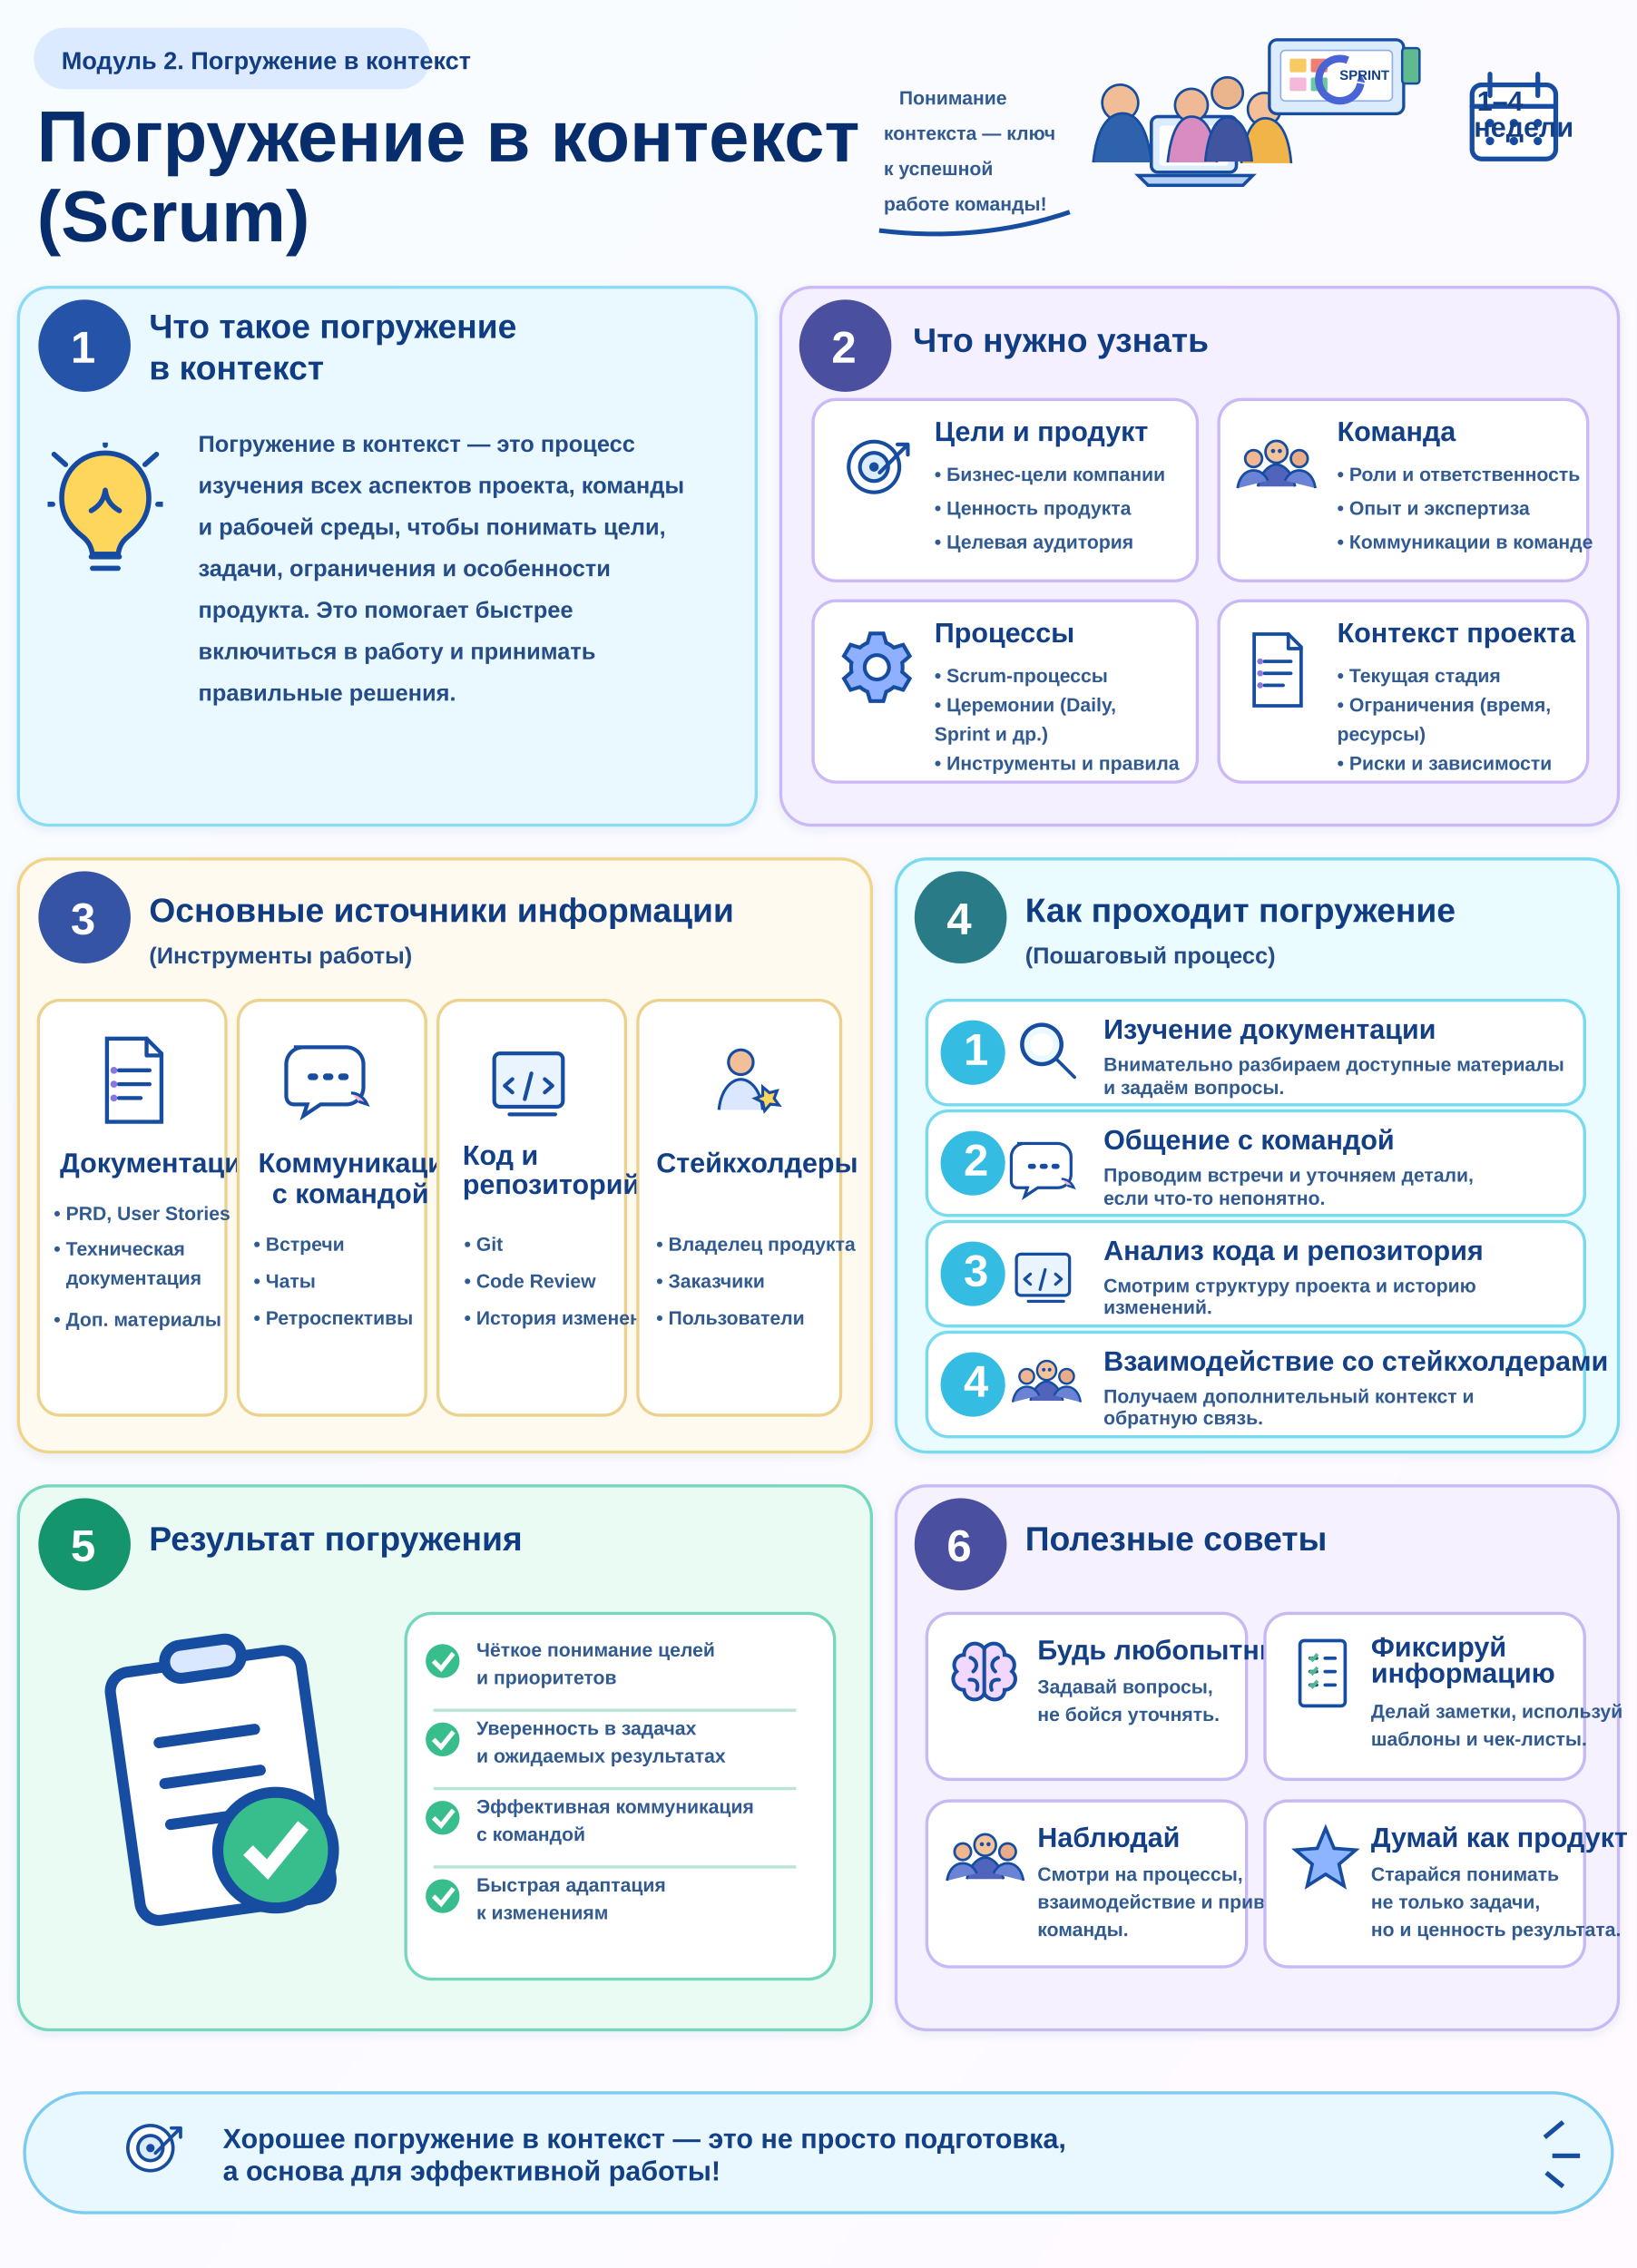
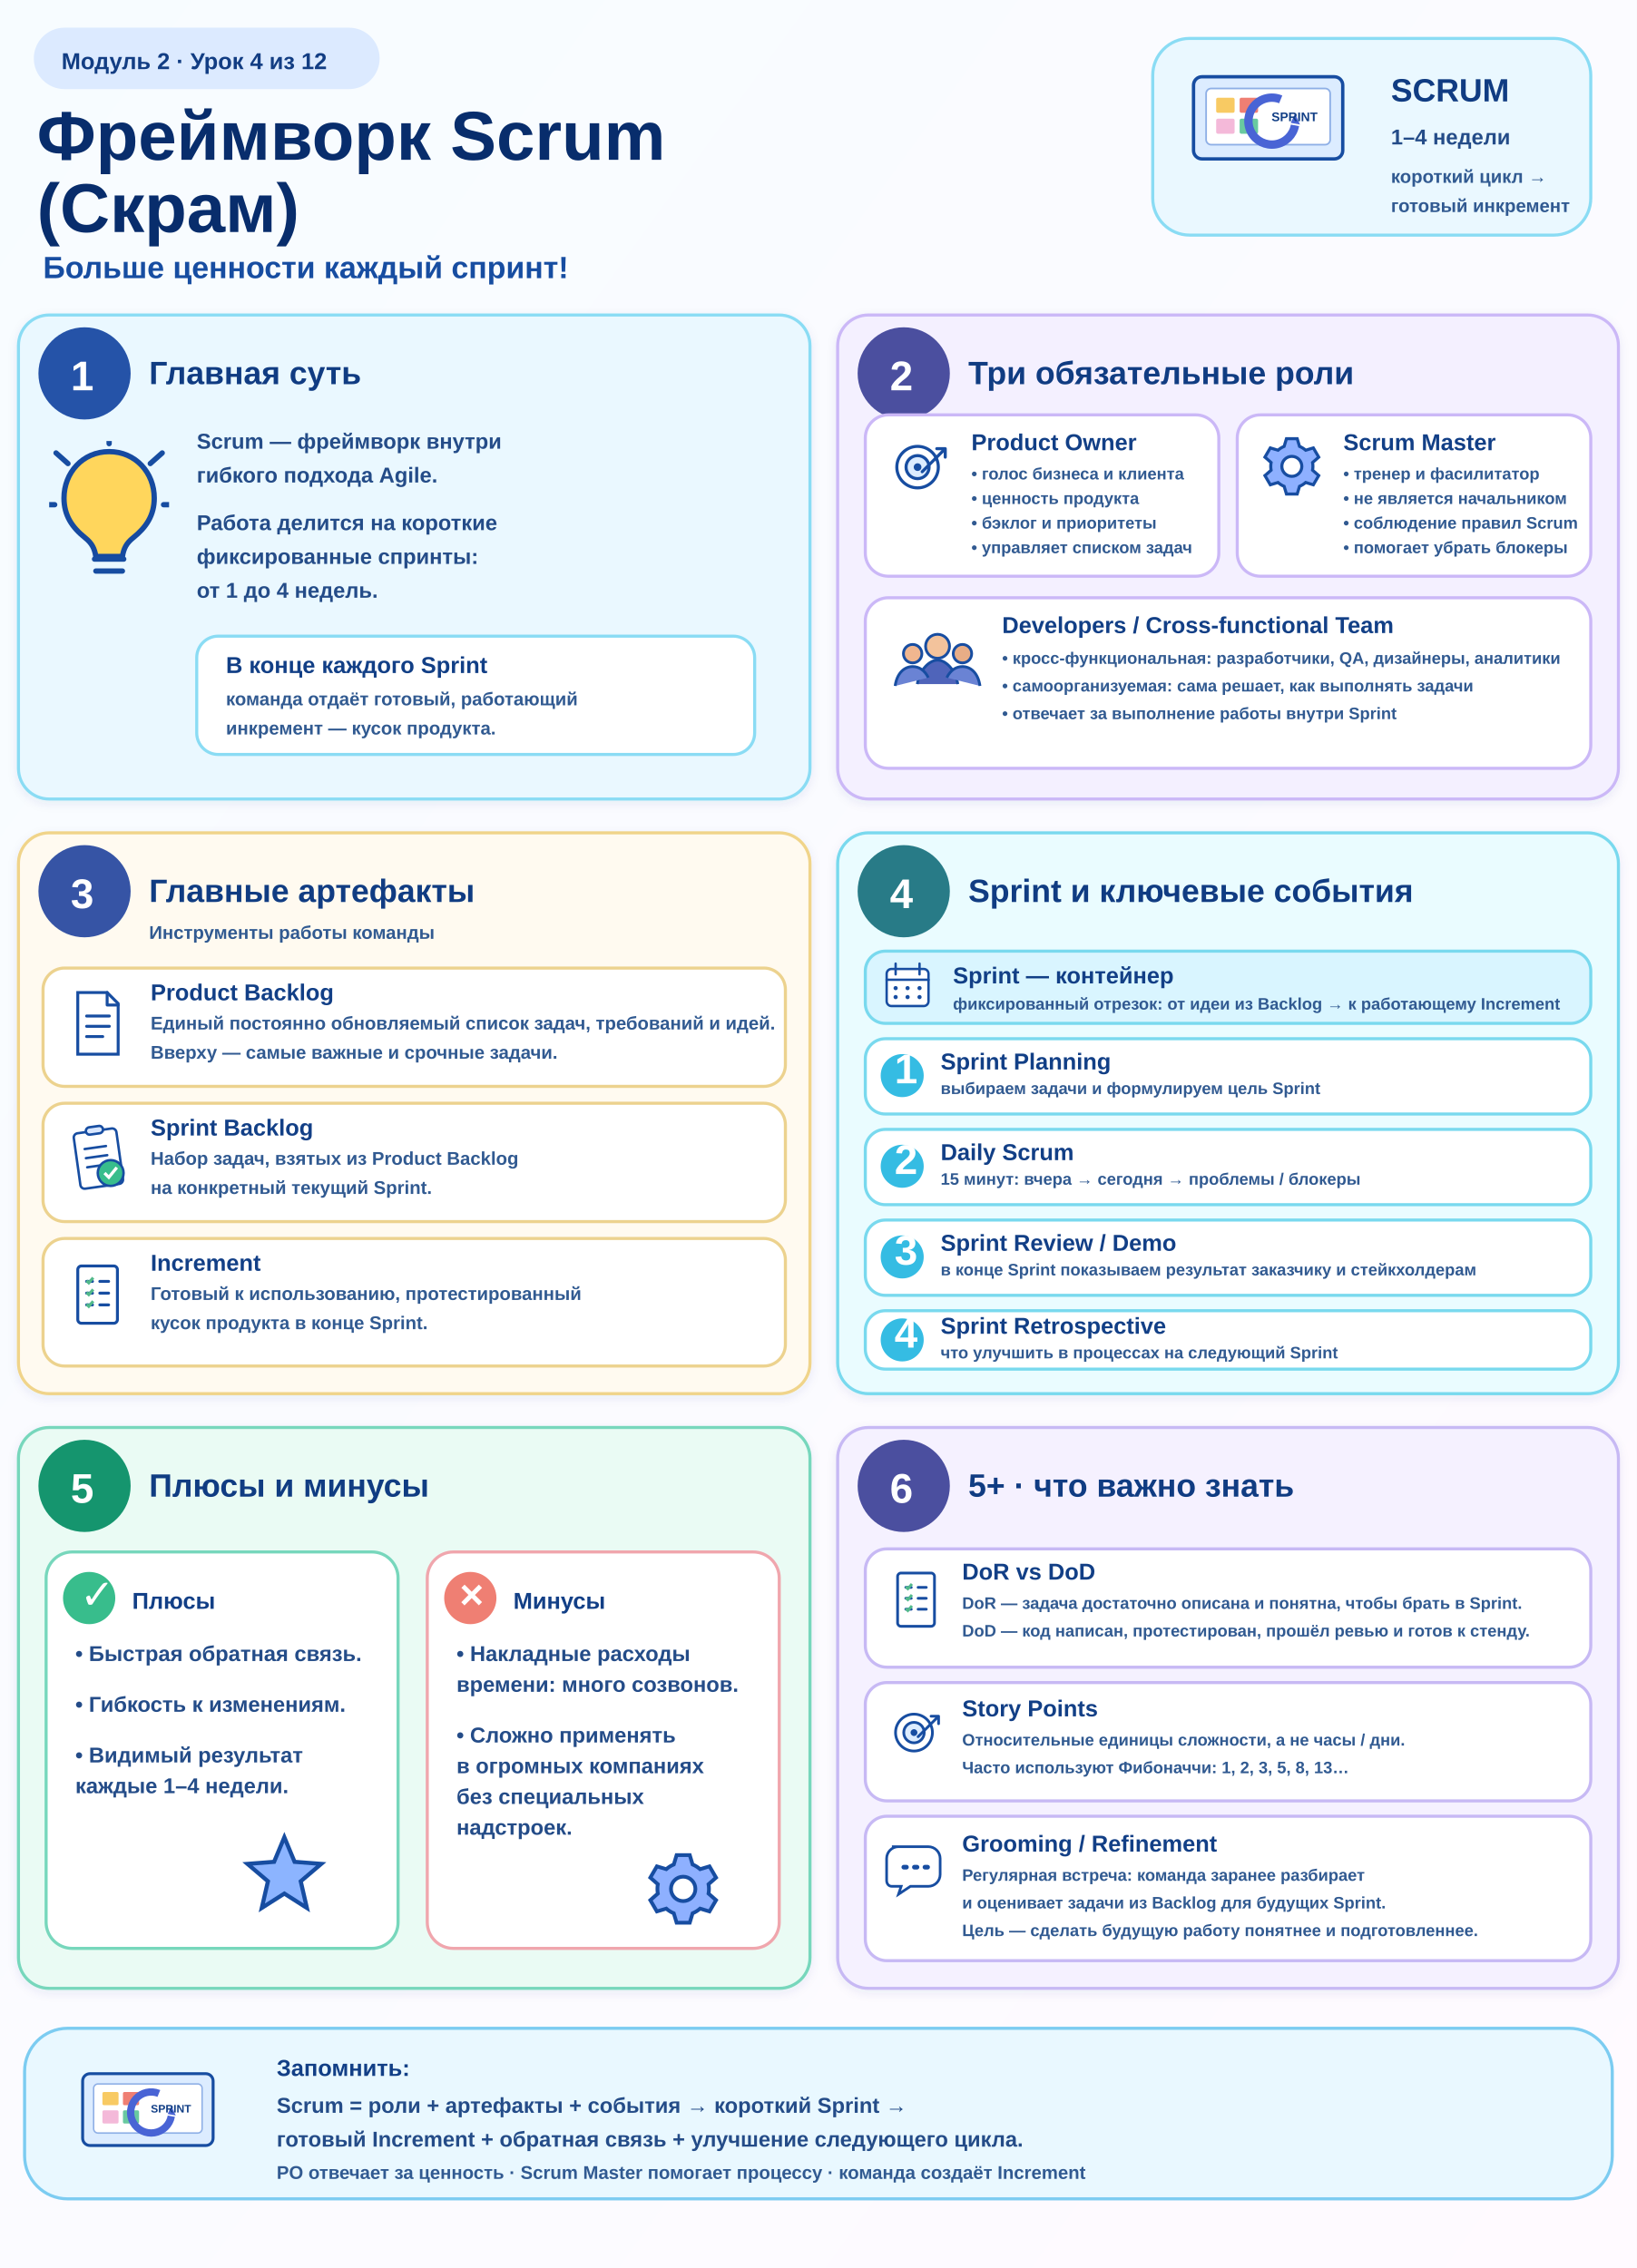
<svg xmlns="http://www.w3.org/2000/svg" viewBox="0 0 1065 1476" preserveAspectRatio="xMidYMin meet" role="img" aria-labelledby="title desc">
  <defs>
    <linearGradient id="paper" x1="0" y1="0" x2="1" y2="1">
      <stop stop-color="#f7fcff" />
      <stop offset="1" stop-color="#fffaff" />
    </linearGradient>
    <filter id="shadow" x="-10%" y="-10%" width="120%" height="120%">
      <feDropShadow dx="0" dy="2" stdDeviation="3" flood-color="#173f8f" flood-opacity=".08" />
    </filter>
    <style>
-     .title{font:800 47px Arial,sans-serif;fill:#082d6c}.h{font:800 22px Arial,sans-serif;fill:#103c82}
-     .h2{font:800 18px Arial,sans-serif;fill:#123f86}.body{font:600 15px Arial,sans-serif;fill:#244c88}
-     .small{font:600 12.5px Arial,sans-serif;fill:#315a91}.num{font:800 29px Arial,sans-serif;fill:#fff}
-     .label{font:800 16px Arial,sans-serif;fill:#123d83}.card{stroke-width:2}
+     .title{font:800 45px Arial,sans-serif;fill:#082d6c}.tag{font:800 20px Arial,sans-serif;fill:#174da1}
+     .h{font:800 21px Arial,sans-serif;fill:#103c82}.h2{font:800 15px Arial,sans-serif;fill:#123f86}
+     .body{font:600 14px Arial,sans-serif;fill:#244c88}.small{font:600 12px Arial,sans-serif;fill:#315a91}
+     .tiny{font:600 10.8px Arial,sans-serif;fill:#315a91}.num{font:800 27px Arial,sans-serif;fill:#fff}
+     .label{font:800 15px Arial,sans-serif;fill:#123d83}.card{stroke-width:2}
    .line{stroke:#174da1;stroke-width:4;stroke-linecap:round;stroke-linejoin:round;fill:none}
  </style>
    <symbol id="lightbulb" viewBox="0 0 90 110">
      <path d="M45 8c-20 0-34 16-34 35 0 13 6 22 16 30 5 4 7 8 8 14h20c1-6 3-10 8-14 10-8 16-17 16-30C79 24 65 8 45 8z" fill="#ffd65c" stroke="#164aa0" stroke-width="4" />
      <path d="M34 89h22M35 98h20" class="line" stroke-width="5" />
      <path d="M45 2V0M14 17 5 9M76 17l9-8M4 48H0M86 48h4" class="line" stroke-width="3" />
-       <path d="M34 53c7-4 10-9 11-16 1 7 4 12 11 16" class="line" />
    </symbol>
    <symbol id="target" viewBox="0 0 90 90">
      <circle cx="42" cy="44" r="27" fill="#fff" stroke="#174da1" stroke-width="4" />
      <circle cx="42" cy="44" r="15" fill="#dcecff" stroke="#174da1" stroke-width="4" />
      <circle cx="42" cy="44" r="5" fill="#174da1" />
      <path d="M48 50 78 20M67 20h11v11" class="line" />
    </symbol>
    <symbol id="team" viewBox="0 0 100 90">
      <circle cx="50" cy="26" r="13" fill="#f3c39c" stroke="#174da1" stroke-width="3" />
      <circle cx="23" cy="34" r="10" fill="#f0b68f" stroke="#174da1" stroke-width="3" />
      <circle cx="77" cy="34" r="10" fill="#e8ad86" stroke="#174da1" stroke-width="3" />
      <path d="M28 67c3-17 14-26 22-26s19 9 22 26" fill="#4f64ba" stroke="#174da1" stroke-width="3" />
      <path d="M4 69c2-14 10-21 19-21 7 0 13 4 17 12M96 69c-2-14-10-21-19-21-7 0-13 4-17 12" fill="#6a83d4" stroke="#174da1" stroke-width="3" />
-       <circle cx="46" cy="25" r="2.5" fill="#174da1" />
-       <circle cx="54" cy="25" r="2.5" fill="#174da1" />
    </symbol>
    <symbol id="gear" viewBox="0 0 90 90">
      <path d="M38 7h14l3 10a29 29 0 0 1 8 5l10-3 7 12-8 7a29 29 0 0 1 0 10l8 7-7 12-10-3a29 29 0 0 1-8 5l-3 10H38l-3-10a29 29 0 0 1-8-5l-10 3-7-12 8-7a29 29 0 0 1 0-10l-8-7 7-12 10 3a29 29 0 0 1 8-5z" fill="#8eb0ff" stroke="#174da1" stroke-width="4" />
      <circle cx="45" cy="43" r="13" fill="#fff" stroke="#174da1" stroke-width="4" />
    </symbol>
    <symbol id="document" viewBox="0 0 90 100">
      <path d="M18 8h40l15 15v69H18z" fill="#fff" stroke="#174da1" stroke-width="4" />
      <path d="M58 8v17h15M30 40h31M30 54h31M30 68h22" class="line" stroke-width="4" />
-       <path d="M25 40h0M25 54h0M25 68h0" stroke="#8b75df" stroke-width="7" stroke-linecap="round" />
    </symbol>
    <symbol id="chat" viewBox="0 0 100 90">
      <path d="M10 12h55c10 0 18 8 18 18v24c0 10-8 18-18 18H38L20 84l4-12H10c-5 0-8-4-8-9V30c0-10 8-18 18-18z" fill="#fff" stroke="#174da1" stroke-width="4" />
      <path d="M28 43h4M44 43h4M60 43h4" stroke="#174da1" stroke-width="7" stroke-linecap="round" />
-       <path d="M70 60c7 0 14 5 17 12l-9-3" fill="#f6b7d8" stroke="#174da1" stroke-width="3" />
-     </symbol>
-     <symbol id="code" viewBox="0 0 100 90">
-       <rect x="9" y="12" width="72" height="56" rx="6" fill="#eaf4ff" stroke="#174da1" stroke-width="4" />
-       <path d="M28 39 20 46l8 7M62 39l8 7-8 7M48 33l-7 27" class="line" stroke-width="4" />
-       <path d="M25 76h48" class="line" stroke-width="6" />
-     </symbol>
-     <symbol id="stakeholder" viewBox="0 0 100 95">
-       <circle cx="50" cy="27" r="13" fill="#f2bf98" stroke="#174da1" stroke-width="3" />
-       <path d="M27 77c2-21 13-32 23-32s21 11 23 32" fill="#dbe7ff" stroke="#174da1" stroke-width="3" />
-       <path d="M73 53l7 6 8-2-3 8 5 7-9-1-6 7-2-9-8-4 8-3z" fill="#ffd65c" stroke="#174da1" stroke-width="3" />
-     </symbol>
-     <symbol id="search" viewBox="0 0 90 90">
-       <circle cx="39" cy="37" r="24" fill="#eaf8ff" stroke="#174da1" stroke-width="5" />
-       <path d="m57 55 22 22" class="line" stroke-width="8" />
-       <circle cx="39" cy="37" r="14" fill="#fff" />
-     </symbol>
-     <symbol id="brain" viewBox="0 0 90 90">
-       <path d="M44 18c-8-10-22-5-22 7-9 0-14 11-8 18-8 7-2 20 8 20 1 12 17 14 22 4 6 10 22 8 22-4 10 0 16-13 8-20 6-7 1-18-8-18 0-12-14-17-22-7z" fill="#f2d8ff" stroke="#174da1" stroke-width="4" />
-       <path d="M44 19v49M29 28c8 3 8 11 3 15M59 28c-8 3-8 11-3 15M28 52c8-1 10 5 8 11M60 52c-8-1-10 5-8 11" class="line" stroke-width="3" />
-     </symbol>
-     <symbol id="checklist" viewBox="0 0 90 100">
-       <rect x="18" y="10" width="54" height="78" rx="5" fill="#fff" stroke="#174da1" stroke-width="4" />
-       <path d="M30 31h8M48 31h12M30 47h8M48 47h12M30 63h8M48 63h12" class="line" stroke-width="4" />
-       <path d="m30 30 3 3 6-7M30 46l3 3 6-7M30 62l3 3 6-7" stroke="#51b98a" stroke-width="4" fill="none" />
-     </symbol>
-     <symbol id="star" viewBox="0 0 90 90">
-       <path d="m45 7 10 24 26 2-20 17 6 26-22-14-22 14 6-26L9 33l26-2z" fill="#8cb4ff" stroke="#174da1" stroke-width="4" />
    </symbol>
    <symbol id="clipboard" viewBox="0 0 120 120">
      <rect x="25" y="17" width="70" height="91" rx="7" fill="#fff" stroke="#174da1" stroke-width="4" transform="rotate(-8 60 62)" />
      <rect x="46" y="10" width="28" height="12" rx="6" fill="#d9e7ff" stroke="#174da1" stroke-width="4" transform="rotate(-8 60 62)" />
      <path d="M40 44h35M40 59h35M40 74h25" class="line" stroke-width="4" transform="rotate(-8 60 62)" />
      <circle cx="80" cy="86" r="21" fill="#38bd8c" stroke="#174da1" stroke-width="4" />
      <path d="m70 86 7 7 13-16" stroke="#fff" stroke-width="5" fill="none" />
+     </symbol>
+     <symbol id="checklist" viewBox="0 0 90 100">
+       <rect x="18" y="10" width="54" height="78" rx="5" fill="#fff" stroke="#174da1" stroke-width="4" />
+       <path d="M30 31h8M48 31h12M30 47h8M48 47h12M30 63h8M48 63h12" class="line" stroke-width="4" />
+       <path d="m30 30 3 3 6-7M30 46l3 3 6-7M30 62l3 3 6-7" stroke="#51b98a" stroke-width="4" fill="none" />
    </symbol>
    <symbol id="calendar" viewBox="0 0 90 90">
      <rect x="10" y="17" width="70" height="62" rx="8" fill="#fff" stroke="#174da1" stroke-width="4" />
      <path d="M10 35h70M25 8v18M65 8v18" class="line" />
      <path d="M25 49h0M45 49h0M65 49h0M25 64h0M45 64h0M65 64h0" stroke="#174da1" stroke-width="7" stroke-linecap="round" />
    </symbol>
    <symbol id="sprint" viewBox="0 0 220 130">
      <rect x="12" y="20" width="178" height="98" rx="10" fill="#dcecff" stroke="#174da1" stroke-width="4" />
      <rect x="27" y="34" width="148" height="67" rx="6" fill="#fff" stroke="#8eafe6" stroke-width="2" />
      <rect x="39" y="45" width="22" height="18" rx="2" fill="#f8ca63" />
      <rect x="67" y="45" width="22" height="18" rx="2" fill="#ef7f73" />
      <rect x="39" y="70" width="22" height="18" rx="2" fill="#f4b9d9" />
      <rect x="67" y="70" width="22" height="18" rx="2" fill="#69c9a0" />
      <path d="M116 47a28 28 0 1 0 17 31" fill="none" stroke="#4964d5" stroke-width="10" />
      <path d="m139 77-11-2 5-11" fill="#4964d5" />
      <text x="105" y="73" class="h2" font-size="19">SPRINT</text>
-       <rect x="188" y="31" width="23" height="47" rx="4" fill="#61b990" stroke="#174da1" stroke-width="3" />
-     </symbol>
-     <symbol id="people-laptop" viewBox="0 0 310 180">
-       <rect x="111" y="71" width="104" height="68" rx="8" fill="#dcecff" stroke="#174da1" stroke-width="4" />
-       <rect x="121" y="82" width="84" height="49" rx="4" fill="#fff" />
-       <path d="M95 143h140l-12 12H107z" fill="#b7d0f6" stroke="#174da1" stroke-width="4" />
-       <circle cx="73" cy="54" r="22" fill="#f0bd96" stroke="#174da1" stroke-width="3" />
-       <path d="M40 127c4-41 18-60 36-60 18 0 31 20 35 60" fill="#2e62ad" stroke="#174da1" stroke-width="3" />
-       <circle cx="160" cy="57" r="20" fill="#eeb994" stroke="#174da1" stroke-width="3" />
-       <path d="M131 127c4-39 15-56 29-56 17 0 28 18 31 56" fill="#d88cc1" stroke="#174da1" stroke-width="3" />
-       <circle cx="249" cy="62" r="20" fill="#f2bf98" stroke="#174da1" stroke-width="3" />
-       <path d="M221 128c4-38 15-55 29-55 17 0 29 18 32 55" fill="#f1b449" stroke="#174da1" stroke-width="3" />
-       <circle cx="204" cy="42" r="19" fill="#eab48c" stroke="#174da1" stroke-width="3" />
-       <path d="M177 126c3-36 14-54 27-54 16 0 27 18 30 54" fill="#4054a0" stroke="#174da1" stroke-width="3" />
+     </symbol>
+     <symbol id="star" viewBox="0 0 90 90">
+       <path d="m45 7 10 24 26 2-20 17 6 26-22-14-22 14 6-26L9 33l26-2z" fill="#8cb4ff" stroke="#174da1" stroke-width="4" />
    </symbol>
  </defs>
  <rect width="1065" height="1476" fill="url(#paper)" />
-   <rect x="22" y="18" width="258" height="40" rx="20" fill="#dceaff" />
-   <text x="40" y="45" class="label">Модуль 2. Погружение в контекст</text>
-   <text x="24" y="105" class="title">Погружение в контекст</text>
-   <text x="24" y="157" class="title">(Scrum)</text>
-   <text x="585" y="68" class="small" font-size="17">Понимание</text>
-   <text x="575" y="91" class="small" font-size="17">контекста — ключ</text>
-   <text x="575" y="114" class="small" font-size="17">к успешной</text>
-   <text x="575" y="137" class="small" font-size="17">работе команды!</text>
-   <path d="M572 150q65 8 124-12" stroke="#174da1" stroke-width="3" fill="none" />
-   <use href="#people-laptop" x="690" y="38" width="165" height="96" />
-   <use href="#sprint" x="820" y="16" width="108" height="64" />
-   <use href="#calendar" x="950" y="42" width="70" height="70" />
-   <text x="961" y="72" class="h2" font-size="14">1–4</text>
-   <text x="959" y="89" class="h2" font-size="12">недели</text>
-   <rect x="12" y="187" width="480" height="350" rx="20" fill="#eaf8ff" stroke="#8adcf4" class="card" filter="url(#shadow)" />
-   <circle cx="55" cy="225" r="30" fill="#2553a8" />
-   <text x="46" y="236" class="num">1</text>
-   <text x="97" y="220" class="h">Что такое погружение</text>
-   <text x="97" y="247" class="h">в контекст</text>
-   <use href="#lightbulb" x="31" y="288" width="75" height="92" />
-   <text x="129" y="294" class="body">Погружение в контекст — это процесс</text>
-   <text x="129" y="321" class="body">изучения всех аспектов проекта, команды</text>
-   <text x="129" y="348" class="body">и рабочей среды, чтобы понимать цели,</text>
-   <text x="129" y="375" class="body">задачи, ограничения и особенности</text>
-   <text x="129" y="402" class="body">продукта. Это помогает быстрее</text>
-   <text x="129" y="429" class="body">включиться в работу и принимать</text>
-   <text x="129" y="456" class="body">правильные решения.</text>
-   <rect x="508" y="187" width="545" height="350" rx="20" fill="#f4f0ff" stroke="#cbb8f7" class="card" filter="url(#shadow)" />
-   <circle cx="550" cy="225" r="30" fill="#4b4f9f" />
-   <text x="541" y="236" class="num">2</text>
-   <text x="594" y="229" class="h">Что нужно узнать</text>
-   <rect x="529" y="260" width="250" height="118" rx="15" fill="#fff" stroke="#cbb8f7" stroke-width="2" />
-   <use href="#target" x="543" y="277" width="55" height="55" />
-   <text x="608" y="287" class="h2">Цели и продукт</text>
-   <text x="608" y="313" class="small">• Бизнес-цели компании</text>
-   <text x="608" y="335" class="small">• Ценность продукта</text>
-   <text x="608" y="357" class="small">• Целевая аудитория</text>
-   <rect x="793" y="260" width="240" height="118" rx="15" fill="#fff" stroke="#cbb8f7" stroke-width="2" />
-   <use href="#team" x="803" y="277" width="55" height="55" />
-   <text x="870" y="287" class="h2">Команда</text>
-   <text x="870" y="313" class="small">• Роли и ответственность</text>
-   <text x="870" y="335" class="small">• Опыт и экспертиза</text>
-   <text x="870" y="357" class="small">• Коммуникации в команде</text>
-   <rect x="529" y="391" width="250" height="118" rx="15" fill="#fff" stroke="#cbb8f7" stroke-width="2" />
-   <use href="#gear" x="543" y="408" width="55" height="55" />
-   <text x="608" y="418" class="h2">Процессы</text>
-   <text x="608" y="444" class="small">• Scrum-процессы</text>
-   <text x="608" y="463" class="small">• Церемонии (Daily,</text>
-   <text x="608" y="482" class="small">  Sprint и др.)</text>
-   <text x="608" y="501" class="small">• Инструменты и правила</text>
-   <rect x="793" y="391" width="240" height="118" rx="15" fill="#fff" stroke="#cbb8f7" stroke-width="2" />
-   <use href="#document" x="806" y="406" width="50" height="60" />
-   <text x="870" y="418" class="h2">Контекст проекта</text>
-   <text x="870" y="444" class="small">• Текущая стадия</text>
-   <text x="870" y="463" class="small">• Ограничения (время,</text>
-   <text x="870" y="482" class="small">  ресурсы)</text>
-   <text x="870" y="501" class="small">• Риски и зависимости</text>
-   <rect x="12" y="559" width="555" height="386" rx="20" fill="#fffaf0" stroke="#f0d48a" class="card" filter="url(#shadow)" />
-   <circle cx="55" cy="597" r="30" fill="#3654a5" />
-   <text x="46" y="608" class="num">3</text>
-   <text x="97" y="600" class="h">Основные источники информации</text>
-   <text x="97" y="627" class="body">(Инструменты работы)</text>
-   <rect x="25" y="651" width="122" height="270" rx="14" fill="#fff" stroke="#ecd28e" stroke-width="2" />
-   <use href="#document" x="58" y="668" width="58" height="70" />
-   <text x="39" y="763" class="h2" font-size="15">Документация</text>
-   <text x="35" y="794" class="small">• PRD, User Stories</text>
-   <text x="35" y="817" class="small">• Техническая</text>
-   <text x="43" y="836" class="small">  документация</text>
-   <text x="35" y="863" class="small">• Доп. материалы</text>
-   <rect x="155" y="651" width="122" height="270" rx="14" fill="#fff" stroke="#ecd28e" stroke-width="2" />
-   <use href="#chat" x="185" y="671" width="62" height="62" />
-   <text x="168" y="763" class="h2" font-size="15">Коммуникация</text>
-   <text x="177" y="783" class="h2" font-size="15">с командой</text>
-   <text x="165" y="814" class="small">• Встречи</text>
-   <text x="165" y="838" class="small">• Чаты</text>
-   <text x="165" y="862" class="small">• Ретроспективы</text>
-   <rect x="285" y="651" width="122" height="270" rx="14" fill="#fff" stroke="#ecd28e" stroke-width="2" />
-   <use href="#code" x="316" y="675" width="62" height="62" />
-   <text x="301" y="758" class="h2" font-size="13.5">Код и</text>
-   <text x="301" y="777" class="h2" font-size="13.5">репозиторий</text>
-   <text x="302" y="814" class="small">• Git</text>
-   <text x="302" y="838" class="small">• Code Review</text>
-   <text x="302" y="862" class="small">• История изменений</text>
-   <rect x="415" y="651" width="132" height="270" rx="14" fill="#fff" stroke="#ecd28e" stroke-width="2" />
-   <use href="#stakeholder" x="451" y="669" width="62" height="70" />
-   <text x="427" y="763" class="h2" font-size="13.5">Стейкхолдеры</text>
-   <text x="427" y="814" class="small">• Владелец продукта</text>
-   <text x="427" y="838" class="small">• Заказчики</text>
-   <text x="427" y="862" class="small">• Пользователи</text>
-   <rect x="583" y="559" width="470" height="386" rx="20" fill="#eafcff" stroke="#79d9ee" class="card" filter="url(#shadow)" />
-   <circle cx="625" cy="597" r="30" fill="#287b87" />
-   <text x="616" y="608" class="num">4</text>
-   <text x="667" y="600" class="h">Как проходит погружение</text>
-   <text x="667" y="627" class="body">(Пошаговый процесс)</text>
-   <rect x="603" y="651" width="428" height="68" rx="14" fill="#fff" stroke="#79d9ee" stroke-width="2" />
-   <circle cx="633" cy="685" r="21" fill="#35bce3" />
-   <text x="627" y="693" class="num" font-size="18">1</text>
-   <use href="#search" x="657" y="660" width="48" height="48" />
-   <text x="718" y="676" class="h2" font-size="15">Изучение документации</text>
-   <text x="718" y="697" class="small">Внимательно разбираем доступные материалы</text>
-   <text x="718" y="712" class="small">и задаём вопросы.</text>
-   <rect x="603" y="723" width="428" height="68" rx="14" fill="#fff" stroke="#79d9ee" stroke-width="2" />
-   <circle cx="633" cy="757" r="21" fill="#35bce3" />
-   <text x="627" y="765" class="num" font-size="18">2</text>
-   <use href="#chat" x="657" y="736" width="48" height="48" />
-   <text x="718" y="748" class="h2" font-size="15">Общение с командой</text>
-   <text x="718" y="769" class="small">Проводим встречи и уточняем детали,</text>
-   <text x="718" y="784" class="small">если что-то непонятно.</text>
-   <rect x="603" y="795" width="428" height="68" rx="14" fill="#fff" stroke="#79d9ee" stroke-width="2" />
-   <circle cx="633" cy="829" r="21" fill="#35bce3" />
-   <text x="627" y="837" class="num" font-size="18">3</text>
-   <use href="#code" x="657" y="808" width="48" height="48" />
-   <text x="718" y="820" class="h2" font-size="15">Анализ кода и репозитория</text>
-   <text x="718" y="841" class="small">Смотрим структуру проекта и историю</text>
-   <text x="718" y="855" class="small">изменений.</text>
-   <rect x="603" y="867" width="428" height="68" rx="14" fill="#fff" stroke="#79d9ee" stroke-width="2" />
-   <circle cx="633" cy="901" r="21" fill="#35bce3" />
-   <text x="627" y="909" class="num" font-size="18">4</text>
-   <use href="#team" x="657" y="879" width="48" height="44" />
-   <text x="718" y="892" class="h2" font-size="14">Взаимодействие со стейкхолдерами</text>
-   <text x="718" y="913" class="small">Получаем дополнительный контекст и</text>
-   <text x="718" y="927" class="small">обратную связь.</text>
-   <rect x="12" y="967" width="555" height="354" rx="20" fill="#eafbf4" stroke="#77d7bc" class="card" filter="url(#shadow)" />
-   <circle cx="55" cy="1005" r="30" fill="#15956e" />
-   <text x="46" y="1016" class="num">5</text>
-   <text x="97" y="1009" class="h">Результат погружения</text>
-   <use href="#clipboard" x="36" y="1050" width="215" height="215" />
-   <rect x="264" y="1050" width="279" height="238" rx="17" fill="#fff" stroke="#77d7bc" stroke-width="2" />
-   <circle cx="288" cy="1081" r="11" fill="#38bd8c" />
-   <path d="m282 1081 5 5 8-10" stroke="#fff" stroke-width="3" fill="none" />
-   <text x="310" y="1078" class="small">Чёткое понимание целей</text>
-   <text x="310" y="1096" class="small">и приоритетов</text>
-   <path d="M282 1113h236M282 1164h236M282 1215h236" stroke="#b8e5d6" stroke-width="2" />
-   <circle cx="288" cy="1132" r="11" fill="#38bd8c" />
-   <path d="m282 1132 5 5 8-10" stroke="#fff" stroke-width="3" fill="none" />
-   <text x="310" y="1129" class="small">Уверенность в задачах</text>
-   <text x="310" y="1147" class="small">и ожидаемых результатах</text>
-   <circle cx="288" cy="1183" r="11" fill="#38bd8c" />
-   <path d="m282 1183 5 5 8-10" stroke="#fff" stroke-width="3" fill="none" />
-   <text x="310" y="1180" class="small">Эффективная коммуникация</text>
-   <text x="310" y="1198" class="small">с командой</text>
-   <circle cx="288" cy="1234" r="11" fill="#38bd8c" />
-   <path d="m282 1234 5 5 8-10" stroke="#fff" stroke-width="3" fill="none" />
-   <text x="310" y="1231" class="small">Быстрая адаптация</text>
-   <text x="310" y="1249" class="small">к изменениям</text>
-   <rect x="583" y="967" width="470" height="354" rx="20" fill="#f5f1ff" stroke="#c7b9f4" class="card" filter="url(#shadow)" />
-   <circle cx="625" cy="1005" r="30" fill="#4b4f9f" />
-   <text x="616" y="1016" class="num">6</text>
-   <text x="667" y="1009" class="h">Полезные советы</text>
-   <rect x="603" y="1050" width="208" height="108" rx="15" fill="#fff" stroke="#c7b9f4" stroke-width="2" />
-   <use href="#brain" x="614" y="1062" width="54" height="54" />
-   <text x="675" y="1080" class="h2" font-size="13.5">Будь любопытным</text>
-   <text x="675" y="1102" class="small">Задавай вопросы,</text>
-   <text x="675" y="1120" class="small">не бойся уточнять.</text>
-   <rect x="823" y="1050" width="208" height="108" rx="15" fill="#fff" stroke="#c7b9f4" stroke-width="2" />
-   <use href="#checklist" x="836" y="1062" width="49" height="55" />
-   <text x="892" y="1078" class="h2" font-size="13.5">Фиксируй</text>
-   <text x="892" y="1095" class="h2" font-size="13.5">информацию</text>
-   <text x="892" y="1118" class="small">Делай заметки, используй</text>
-   <text x="892" y="1136" class="small">шаблоны и чек-листы.</text>
-   <rect x="603" y="1172" width="208" height="108" rx="15" fill="#fff" stroke="#c7b9f4" stroke-width="2" />
-   <use href="#team" x="614" y="1184" width="54" height="54" />
-   <text x="675" y="1202" class="h2" font-size="13.5">Наблюдай</text>
-   <text x="675" y="1224" class="small">Смотри на процессы,</text>
-   <text x="675" y="1242" class="small">взаимодействие и привычки</text>
-   <text x="675" y="1260" class="small">команды.</text>
-   <rect x="823" y="1172" width="208" height="108" rx="15" fill="#fff" stroke="#c7b9f4" stroke-width="2" />
-   <use href="#star" x="838" y="1186" width="49" height="49" />
-   <text x="892" y="1202" class="h2" font-size="13.5">Думай как продукт</text>
-   <text x="892" y="1224" class="small">Старайся понимать</text>
-   <text x="892" y="1242" class="small">не только задачи,</text>
-   <text x="892" y="1260" class="small">но и ценность результата.</text>
-   <rect x="16" y="1362" width="1033" height="78" rx="39" fill="#e9f8ff" stroke="#7cccf1" stroke-width="2" />
-   <use href="#target" x="75" y="1374" width="49" height="49" />
-   <text x="145" y="1398" class="h2" font-size="14.5">Хорошее погружение в контекст — это не просто подготовка,</text>
-   <text x="145" y="1419" class="h2" font-size="14.5">а основа для эффективной работы!</text>
-   <path d="M1005 1391l12-10M1010 1403l18 0M1006 1414l11 9" stroke="#174da1" stroke-width="3" fill="none" />
+   <rect x="22" y="18" width="225" height="40" rx="20" fill="#dceaff" />
+   <text x="40" y="45" class="label">Модуль 2 · Урок 4 из 12</text>
+   <text x="24" y="104" class="title">Фреймворк Scrum</text>
+   <text x="24" y="151" class="title">(Скрам)</text>
+   <text x="28" y="181" class="tag">Больше ценности каждый спринт!</text>
+   <rect x="750" y="25" width="285" height="128" rx="24" fill="#eaf8ff" stroke="#8adcf4" stroke-width="2" />
+   <use href="#sprint" x="770" y="39" width="120" height="71" />
+   <text x="905" y="66" class="h" font-size="20">SCRUM</text>
+   <text x="905" y="94" class="body">1–4 недели</text>
+   <text x="905" y="119" class="small">короткий цикл →</text>
+   <text x="905" y="138" class="small">готовый инкремент</text>
+   <rect x="12" y="205" width="515" height="315" rx="20" fill="#eaf8ff" stroke="#8adcf4" class="card" filter="url(#shadow)" />
+   <circle cx="55" cy="243" r="30" fill="#2553a8" />
+   <text x="46" y="254" class="num">1</text>
+   <text x="97" y="250" class="h">Главная суть</text>
+   <use href="#lightbulb" x="32" y="287" width="78" height="95" />
+   <text x="128" y="292" class="body">Scrum — фреймворк внутри</text>
+   <text x="128" y="314" class="body">гибкого подхода Agile.</text>
+   <text x="128" y="345" class="body">Работа делится на короткие</text>
+   <text x="128" y="367" class="body">фиксированные спринты:</text>
+   <text x="128" y="389" class="body">от 1 до 4 недель.</text>
+   <rect x="128" y="414" width="363" height="77" rx="14" fill="#fff" stroke="#8adcf4" stroke-width="2" />
+   <text x="147" y="438" class="h2">В конце каждого Sprint</text>
+   <text x="147" y="459" class="small">команда отдаёт готовый, работающий</text>
+   <text x="147" y="478" class="small">инкремент — кусок продукта.</text>
+   <rect x="545" y="205" width="508" height="315" rx="20" fill="#f4f0ff" stroke="#cbb8f7" class="card" filter="url(#shadow)" />
+   <circle cx="588" cy="243" r="30" fill="#4b4f9f" />
+   <text x="579" y="254" class="num">2</text>
+   <text x="630" y="250" class="h">Три обязательные роли</text>
+   <rect x="563" y="270" width="230" height="105" rx="15" fill="#fff" stroke="#cbb8f7" stroke-width="2" />
+   <use href="#target" x="576" y="282" width="45" height="45" />
+   <text x="632" y="293" class="h2">Product Owner</text>
+   <text x="632" y="312" class="tiny">• голос бизнеса и клиента</text>
+   <text x="632" y="328" class="tiny">• ценность продукта</text>
+   <text x="632" y="344" class="tiny">• бэклог и приоритеты</text>
+   <text x="632" y="360" class="tiny">• управляет списком задач</text>
+   <rect x="805" y="270" width="230" height="105" rx="15" fill="#fff" stroke="#cbb8f7" stroke-width="2" />
+   <use href="#gear" x="818" y="282" width="45" height="45" />
+   <text x="874" y="293" class="h2">Scrum Master</text>
+   <text x="874" y="312" class="tiny">• тренер и фасилитатор</text>
+   <text x="874" y="328" class="tiny">• не является начальником</text>
+   <text x="874" y="344" class="tiny">• соблюдение правил Scrum</text>
+   <text x="874" y="360" class="tiny">• помогает убрать блокеры</text>
+   <rect x="563" y="389" width="472" height="111" rx="15" fill="#fff" stroke="#cbb8f7" stroke-width="2" />
+   <use href="#team" x="580" y="405" width="60" height="54" />
+   <text x="652" y="412" class="h2">Developers / Cross-functional Team</text>
+   <text x="652" y="432" class="tiny">• кросс-функциональная: разработчики, QA, дизайнеры, аналитики</text>
+   <text x="652" y="450" class="tiny">• самоорганизуемая: сама решает, как выполнять задачи</text>
+   <text x="652" y="468" class="tiny">• отвечает за выполнение работы внутри Sprint</text>
+   <rect x="12" y="542" width="515" height="365" rx="20" fill="#fffaf0" stroke="#f0d48a" class="card" filter="url(#shadow)" />
+   <circle cx="55" cy="580" r="30" fill="#3654a5" />
+   <text x="46" y="591" class="num">3</text>
+   <text x="97" y="587" class="h">Главные артефакты</text>
+   <text x="97" y="611" class="small">Инструменты работы команды</text>
+   <rect x="28" y="630" width="483" height="77" rx="14" fill="#fff" stroke="#ecd28e" stroke-width="2" />
+   <use href="#document" x="42" y="641" width="43" height="50" />
+   <text x="98" y="651" class="h2">Product Backlog</text>
+   <text x="98" y="670" class="small">Единый постоянно обновляемый список задач, требований и идей.</text>
+   <text x="98" y="689" class="small">Вверху — самые важные и срочные задачи.</text>
+   <rect x="28" y="718" width="483" height="77" rx="14" fill="#fff" stroke="#ecd28e" stroke-width="2" />
+   <use href="#clipboard" x="40" y="729" width="48" height="48" />
+   <text x="98" y="739" class="h2">Sprint Backlog</text>
+   <text x="98" y="758" class="small">Набор задач, взятых из Product Backlog</text>
+   <text x="98" y="777" class="small">на конкретный текущий Sprint.</text>
+   <rect x="28" y="806" width="483" height="83" rx="14" fill="#fff" stroke="#ecd28e" stroke-width="2" />
+   <use href="#checklist" x="42" y="818" width="43" height="50" />
+   <text x="98" y="827" class="h2">Increment</text>
+   <text x="98" y="846" class="small">Готовый к использованию, протестированный</text>
+   <text x="98" y="865" class="small">кусок продукта в конце Sprint.</text>
+   <rect x="545" y="542" width="508" height="365" rx="20" fill="#eafcff" stroke="#79d9ee" class="card" filter="url(#shadow)" />
+   <circle cx="588" cy="580" r="30" fill="#287b87" />
+   <text x="579" y="591" class="num">4</text>
+   <text x="630" y="587" class="h">Sprint и ключевые события</text>
+   <rect x="563" y="619" width="472" height="47" rx="13" fill="#d9f5ff" stroke="#79d9ee" stroke-width="2" />
+   <use href="#calendar" x="573" y="624" width="35" height="35" />
+   <text x="620" y="640" class="h2">Sprint — контейнер</text>
+   <text x="620" y="657" class="tiny">фиксированный отрезок: от идеи из Backlog → к работающему Increment</text>
+   <rect x="563" y="676" width="472" height="49" rx="13" fill="#fff" stroke="#79d9ee" stroke-width="2" />
+   <circle cx="587" cy="700" r="14" fill="#35bce3" />
+   <text x="582" y="705" class="num" font-size="13">1</text>
+   <text x="612" y="696" class="h2">Sprint Planning</text>
+   <text x="612" y="712" class="tiny">выбираем задачи и формулируем цель Sprint</text>
+   <rect x="563" y="735" width="472" height="49" rx="13" fill="#fff" stroke="#79d9ee" stroke-width="2" />
+   <circle cx="587" cy="759" r="14" fill="#35bce3" />
+   <text x="582" y="764" class="num" font-size="13">2</text>
+   <text x="612" y="755" class="h2">Daily Scrum</text>
+   <text x="612" y="771" class="tiny">15 минут: вчера → сегодня → проблемы / блокеры</text>
+   <rect x="563" y="794" width="472" height="49" rx="13" fill="#fff" stroke="#79d9ee" stroke-width="2" />
+   <circle cx="587" cy="818" r="14" fill="#35bce3" />
+   <text x="582" y="823" class="num" font-size="13">3</text>
+   <text x="612" y="814" class="h2">Sprint Review / Demo</text>
+   <text x="612" y="830" class="tiny">в конце Sprint показываем результат заказчику и стейкхолдерам</text>
+   <rect x="563" y="853" width="472" height="38" rx="13" fill="#fff" stroke="#79d9ee" stroke-width="2" />
+   <circle cx="587" cy="872" r="14" fill="#35bce3" />
+   <text x="582" y="877" class="num" font-size="13">4</text>
+   <text x="612" y="868" class="h2">Sprint Retrospective</text>
+   <text x="612" y="884" class="tiny">что улучшить в процессах на следующий Sprint</text>
+   <rect x="12" y="929" width="515" height="365" rx="20" fill="#eafbf4" stroke="#77d7bc" class="card" filter="url(#shadow)" />
+   <circle cx="55" cy="967" r="30" fill="#15956e" />
+   <text x="46" y="978" class="num">5</text>
+   <text x="97" y="974" class="h">Плюсы и минусы</text>
+   <rect x="30" y="1010" width="229" height="258" rx="17" fill="#fff" stroke="#77d7bc" stroke-width="2" />
+   <circle cx="58" cy="1040" r="17" fill="#38bd8c" />
+   <text x="52" y="1047" class="num" font-size="18">✓</text>
+   <text x="86" y="1047" class="h2">Плюсы</text>
+   <text x="49" y="1081" class="body">• Быстрая обратная связь.</text>
+   <text x="49" y="1114" class="body">• Гибкость к изменениям.</text>
+   <text x="49" y="1147" class="body">• Видимый результат</text>
+   <text x="49" y="1167" class="body">  каждые 1–4 недели.</text>
+   <use href="#star" x="155" y="1191" width="60" height="60" />
+   <rect x="278" y="1010" width="229" height="258" rx="17" fill="#fff" stroke="#f0a6ad" stroke-width="2" />
+   <circle cx="306" cy="1040" r="17" fill="#ef7f73" />
+   <text x="299" y="1047" class="num" font-size="18">×</text>
+   <text x="334" y="1047" class="h2">Минусы</text>
+   <text x="297" y="1081" class="body">• Накладные расходы</text>
+   <text x="297" y="1101" class="body">  времени: много созвонов.</text>
+   <text x="297" y="1134" class="body">• Сложно применять</text>
+   <text x="297" y="1154" class="body">  в огромных компаниях</text>
+   <text x="297" y="1174" class="body">  без специальных</text>
+   <text x="297" y="1194" class="body">  надстроек.</text>
+   <use href="#gear" x="417" y="1203" width="55" height="55" />
+   <rect x="545" y="929" width="508" height="365" rx="20" fill="#f5f1ff" stroke="#c7b9f4" class="card" filter="url(#shadow)" />
+   <circle cx="588" cy="967" r="30" fill="#4b4f9f" />
+   <text x="579" y="978" class="num">6</text>
+   <text x="630" y="974" class="h">5+ · что важно знать</text>
+   <rect x="563" y="1008" width="472" height="77" rx="14" fill="#fff" stroke="#c7b9f4" stroke-width="2" />
+   <use href="#checklist" x="576" y="1019" width="40" height="45" />
+   <text x="626" y="1028" class="h2">DoR vs DoD</text>
+   <text x="626" y="1047" class="tiny">DoR — задача достаточно описана и понятна, чтобы брать в Sprint.</text>
+   <text x="626" y="1065" class="tiny">DoD — код написан, протестирован, прошёл ревью и готов к стенду.</text>
+   <rect x="563" y="1095" width="472" height="77" rx="14" fill="#fff" stroke="#c7b9f4" stroke-width="2" />
+   <use href="#target" x="576" y="1108" width="40" height="40" />
+   <text x="626" y="1117" class="h2">Story Points</text>
+   <text x="626" y="1136" class="tiny">Относительные единицы сложности, а не часы / дни.</text>
+   <text x="626" y="1154" class="tiny">Часто используют Фибоначчи: 1, 2, 3, 5, 8, 13…</text>
+   <rect x="563" y="1182" width="472" height="94" rx="14" fill="#fff" stroke="#c7b9f4" stroke-width="2" />
+   <use href="#chat" x="576" y="1196" width="43" height="40" />
+   <text x="626" y="1205" class="h2">Grooming / Refinement</text>
+   <text x="626" y="1224" class="tiny">Регулярная встреча: команда заранее разбирает</text>
+   <text x="626" y="1242" class="tiny">и оценивает задачи из Backlog для будущих Sprint.</text>
+   <text x="626" y="1260" class="tiny">Цель — сделать будущую работу понятнее и подготовленнее.</text>
+   <rect x="16" y="1320" width="1033" height="111" rx="28" fill="#e9f8ff" stroke="#7cccf1" stroke-width="2" />
+   <use href="#sprint" x="48" y="1340" width="105" height="62" />
+   <text x="180" y="1351" class="h2" font-size="17">Запомнить:</text>
+   <text x="180" y="1375" class="body">Scrum = роли + артефакты + события → короткий Sprint →</text>
+   <text x="180" y="1397" class="body">готовый Increment + обратная связь + улучшение следующего цикла.</text>
+   <text x="180" y="1418" class="small">PO отвечает за ценность · Scrum Master помогает процессу · команда создаёт Increment</text>
</svg>
